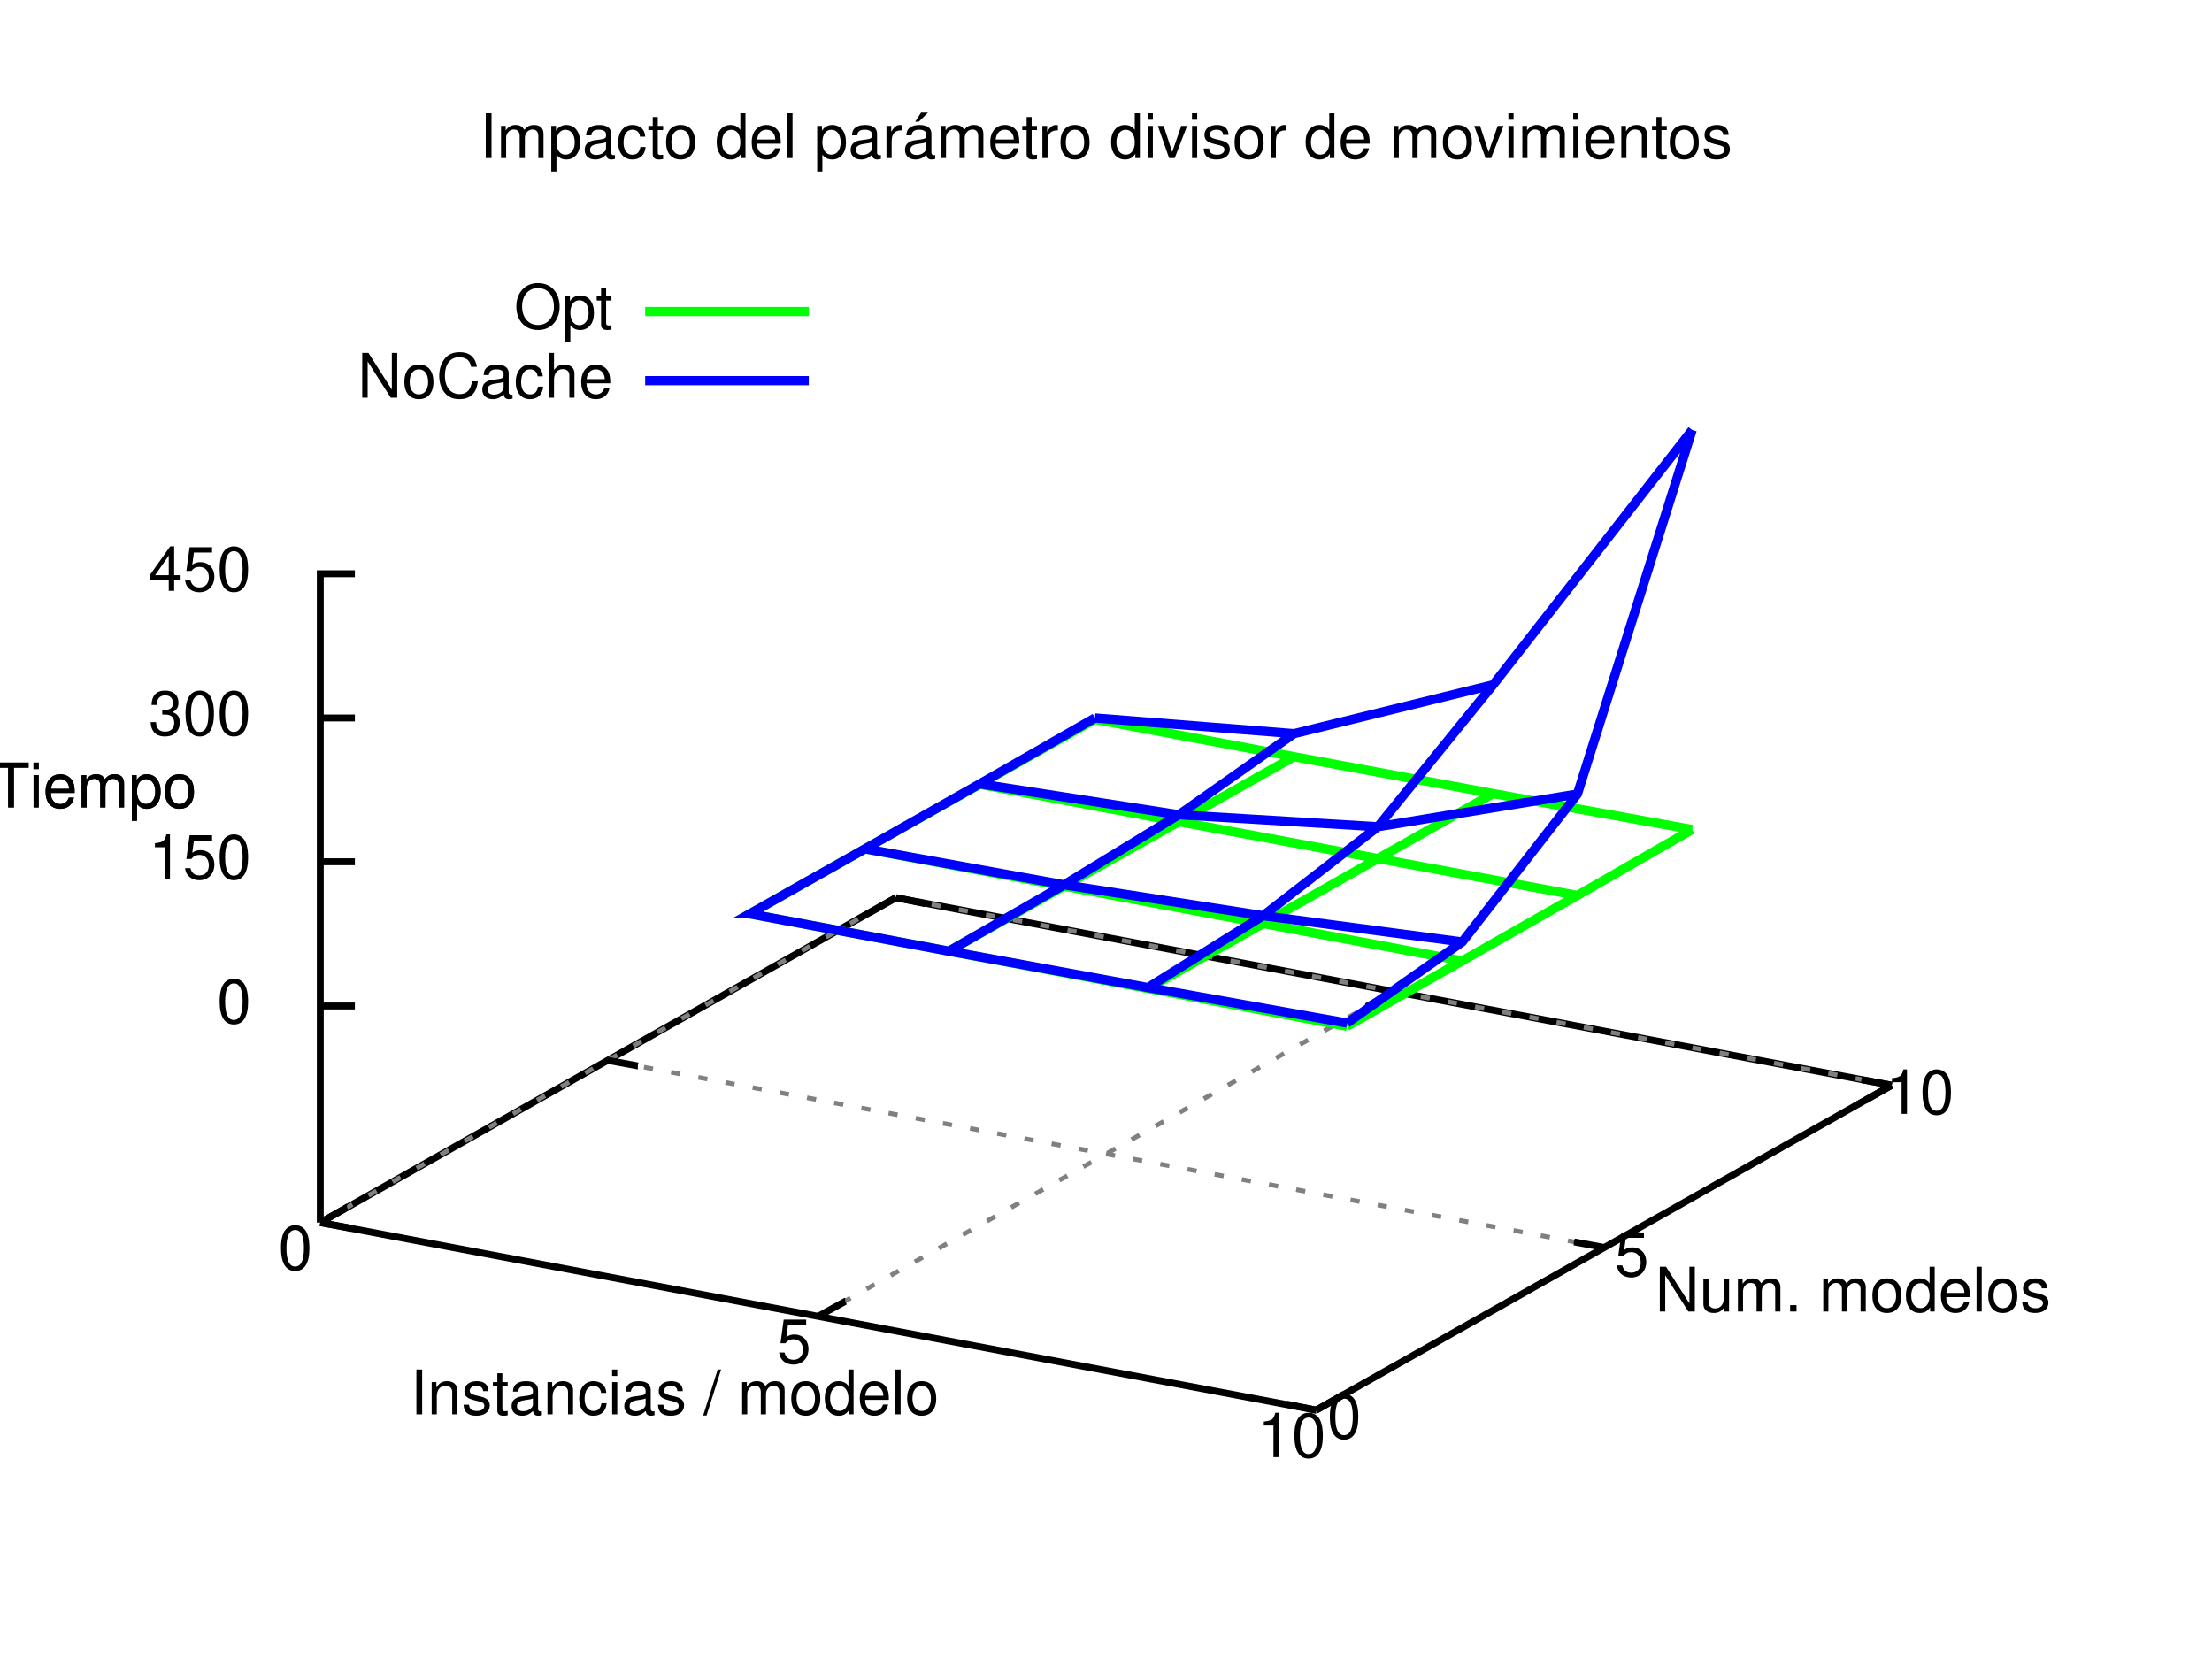
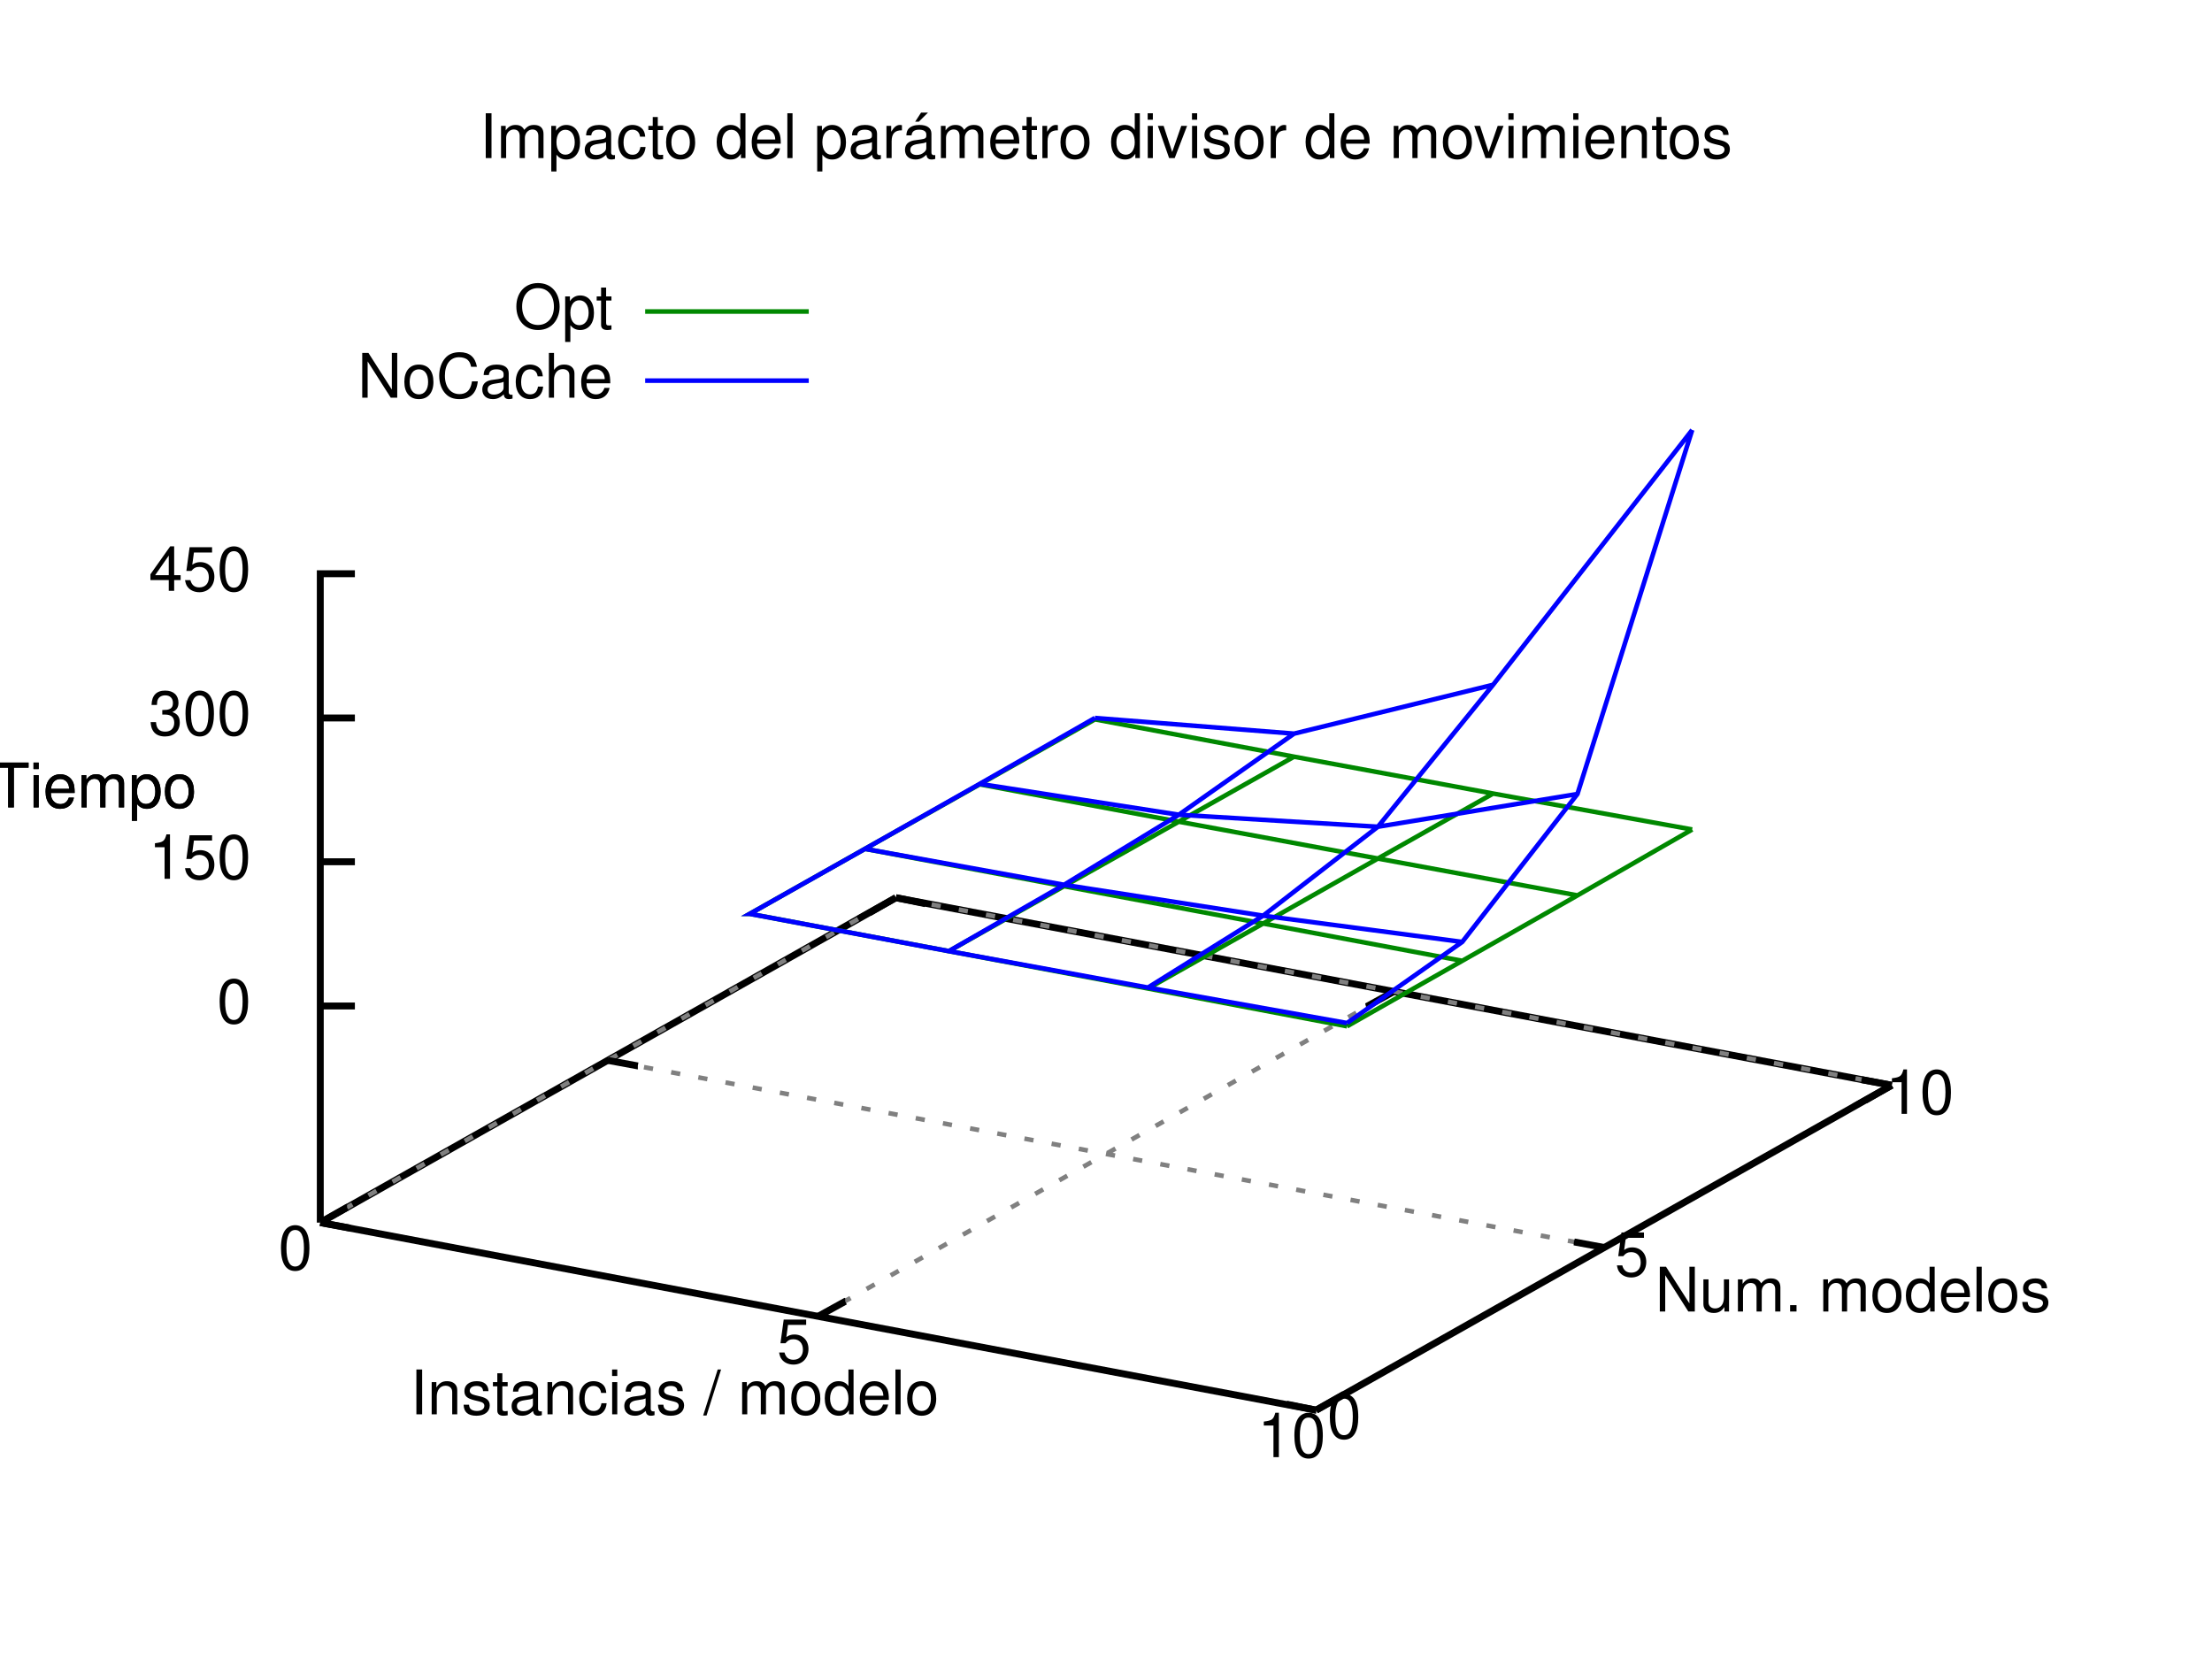
<svg xmlns="http://www.w3.org/2000/svg" xmlns:xlink="http://www.w3.org/1999/xlink" width="480" height="360" viewBox="0 0 480 360">
  <g id="gnuplot_canvas">
    <rect x="0" y="0" width="480" height="360" fill="none" />
    <defs>
      <circle id="gpDot" r="0.5" stroke-width="0.5" />
      <path id="gpPt0" stroke-width="0.267" stroke="currentColor" d="M-1,0 h2 M0,-1 v2" />
      <path id="gpPt1" stroke-width="0.267" stroke="currentColor" d="M-1,-1 L1,1 M1,-1 L-1,1" />
      <path id="gpPt2" stroke-width="0.267" stroke="currentColor" d="M-1,0 L1,0 M0,-1 L0,1 M-1,-1 L1,1 M-1,1 L1,-1" />
      <rect id="gpPt3" stroke-width="0.267" stroke="currentColor" x="-1" y="-1" width="2" height="2" />
      <rect id="gpPt4" stroke-width="0.267" stroke="currentColor" fill="currentColor" x="-1" y="-1" width="2" height="2" />
      <circle id="gpPt5" stroke-width="0.267" stroke="currentColor" cx="0" cy="0" r="1" />
      <use xlink:href="#gpPt5" id="gpPt6" fill="currentColor" stroke="none" />
      <path id="gpPt7" stroke-width="0.267" stroke="currentColor" d="M0,-1.33 L-1.33,0.67 L1.33,0.67 z" />
      <use xlink:href="#gpPt7" id="gpPt8" fill="currentColor" stroke="none" />
      <use xlink:href="#gpPt7" id="gpPt9" stroke="currentColor" transform="rotate(180)" />
      <use xlink:href="#gpPt9" id="gpPt10" fill="currentColor" stroke="none" />
      <use xlink:href="#gpPt3" id="gpPt11" stroke="currentColor" transform="rotate(45)" />
      <use xlink:href="#gpPt11" id="gpPt12" fill="currentColor" stroke="none" />
    </defs>
    <g style="fill:none; color:white; stroke:currentColor; stroke-width:1.50; stroke-linecap:butt; stroke-linejoin:miter">
</g>
    <g style="fill:none; color:black; stroke:currentColor; stroke-width:1.50; stroke-linecap:butt; stroke-linejoin:miter">
      <path stroke="black" d="M69.5,265.3 L194.4,194.8 M410.5,235.5 L194.4,194.8 M69.5,265.3 L69.5,124.5  h0.01" />
    </g>
    <g style="fill:none; color:black; stroke:black; stroke-width:1.00; stroke-linecap:butt; stroke-linejoin:miter">
</g>
    <g style="fill:none; color:gray; stroke:currentColor; stroke-width:1.00; stroke-linecap:butt; stroke-linejoin:miter">
      <path stroke="gray" stroke-dasharray=" 2,4" class="gridline" d="M69.5,265.3 L194.4,194.8  h0.01" />
    </g>
    <g style="fill:none; color:gray; stroke:gray; stroke-width:1.50; stroke-linecap:butt; stroke-linejoin:miter">
</g>
    <g style="fill:none; color:black; stroke:currentColor; stroke-width:1.50; stroke-linecap:butt; stroke-linejoin:miter">
      <path stroke="black" d="M69.5,265.3 L75.3,262.0  h0.01" />
      <g transform="translate(64.1,275.5)" style="stroke:none; fill:black; font-family:Verdana, Helvetica, Arial, sans-serif; font-size:10.00pt; text-anchor:middle">
        <text> 0</text>
      </g>
      <path stroke="black" d="M194.4,194.8 L188.6,198.1  h0.01" />
    </g>
    <g style="fill:none; color:black; stroke:black; stroke-width:1.00; stroke-linecap:butt; stroke-linejoin:miter">
</g>
    <g style="fill:none; color:gray; stroke:currentColor; stroke-width:1.00; stroke-linecap:butt; stroke-linejoin:miter">
      <path stroke="gray" stroke-dasharray=" 2,4" class="gridline" d="M177.6,285.6 L302.4,215.2  h0.01" />
    </g>
    <g style="fill:none; color:gray; stroke:gray; stroke-width:1.50; stroke-linecap:butt; stroke-linejoin:miter">
</g>
    <g style="fill:none; color:black; stroke:currentColor; stroke-width:1.50; stroke-linecap:butt; stroke-linejoin:miter">
      <path stroke="black" d="M177.6,285.6 L183.4,282.4  h0.01" />
      <g transform="translate(172.3,295.8)" style="stroke:none; fill:black; font-family:Verdana, Helvetica, Arial, sans-serif; font-size:10.00pt; text-anchor:middle">
        <text> 5</text>
      </g>
      <path stroke="black" d="M302.4,215.2 L296.6,218.4  h0.01" />
    </g>
    <g style="fill:none; color:black; stroke:black; stroke-width:1.00; stroke-linecap:butt; stroke-linejoin:miter">
</g>
    <g style="fill:none; color:gray; stroke:currentColor; stroke-width:1.00; stroke-linecap:butt; stroke-linejoin:miter">
      <path stroke="gray" stroke-dasharray=" 2,4" class="gridline" d="M285.6,306.0 L410.5,235.5  h0.01" />
    </g>
    <g style="fill:none; color:gray; stroke:gray; stroke-width:1.50; stroke-linecap:butt; stroke-linejoin:miter">
</g>
    <g style="fill:none; color:black; stroke:currentColor; stroke-width:1.50; stroke-linecap:butt; stroke-linejoin:miter">
      <path stroke="black" d="M285.6,306.0 L291.4,302.7  h0.01" />
      <g transform="translate(280.3,316.2)" style="stroke:none; fill:black; font-family:Verdana, Helvetica, Arial, sans-serif; font-size:10.00pt; text-anchor:middle">
        <text> 10</text>
      </g>
      <path stroke="black" d="M410.5,235.5 L404.7,238.8  h0.01" />
    </g>
    <g style="fill:none; color:black; stroke:black; stroke-width:1.00; stroke-linecap:butt; stroke-linejoin:miter">
</g>
    <g style="fill:none; color:gray; stroke:currentColor; stroke-width:1.00; stroke-linecap:butt; stroke-linejoin:miter">
      <path stroke="gray" stroke-dasharray=" 2,4" class="gridline" d="M285.6,306.0 L69.5,265.3  h0.01" />
    </g>
    <g style="fill:none; color:gray; stroke:gray; stroke-width:1.50; stroke-linecap:butt; stroke-linejoin:miter">
</g>
    <g style="fill:none; color:black; stroke:currentColor; stroke-width:1.50; stroke-linecap:butt; stroke-linejoin:miter">
      <path stroke="black" d="M285.6,306.0 L279.2,304.7  h0.01" />
      <g transform="translate(291.7,312.1)" style="stroke:none; fill:black; font-family:Verdana, Helvetica, Arial, sans-serif; font-size:10.00pt; text-anchor:middle">
        <text> 0</text>
      </g>
      <path stroke="black" d="M69.5,265.3 L76.0,266.5  h0.01" />
    </g>
    <g style="fill:none; color:black; stroke:black; stroke-width:1.00; stroke-linecap:butt; stroke-linejoin:miter">
</g>
    <g style="fill:none; color:gray; stroke:currentColor; stroke-width:1.00; stroke-linecap:butt; stroke-linejoin:miter">
      <path stroke="gray" stroke-dasharray=" 2,4" class="gridline" d="M348.1,270.7 L131.9,230.1  h0.01" />
    </g>
    <g style="fill:none; color:gray; stroke:gray; stroke-width:1.50; stroke-linecap:butt; stroke-linejoin:miter">
</g>
    <g style="fill:none; color:black; stroke:currentColor; stroke-width:1.50; stroke-linecap:butt; stroke-linejoin:miter">
      <path stroke="black" d="M348.1,270.7 L341.6,269.5  h0.01" />
      <g transform="translate(354.1,276.9)" style="stroke:none; fill:black; font-family:Verdana, Helvetica, Arial, sans-serif; font-size:10.00pt; text-anchor:middle">
        <text> 5</text>
      </g>
      <path stroke="black" d="M131.9,230.1 L138.4,231.3  h0.01" />
    </g>
    <g style="fill:none; color:black; stroke:black; stroke-width:1.00; stroke-linecap:butt; stroke-linejoin:miter">
</g>
    <g style="fill:none; color:gray; stroke:currentColor; stroke-width:1.00; stroke-linecap:butt; stroke-linejoin:miter">
      <path stroke="gray" stroke-dasharray=" 2,4" class="gridline" d="M410.5,235.5 L194.4,194.8  h0.01" />
    </g>
    <g style="fill:none; color:gray; stroke:gray; stroke-width:1.50; stroke-linecap:butt; stroke-linejoin:miter">
</g>
    <g style="fill:none; color:black; stroke:currentColor; stroke-width:1.50; stroke-linecap:butt; stroke-linejoin:miter">
      <path stroke="black" d="M410.5,235.5 L404.0,234.3  h0.01" />
      <g transform="translate(416.6,241.7)" style="stroke:none; fill:black; font-family:Verdana, Helvetica, Arial, sans-serif; font-size:10.00pt; text-anchor:middle">
        <text> 10</text>
      </g>
      <path stroke="black" d="M194.4,194.8 L200.8,196.1 M69.5,218.3 L77.0,218.3  h0.01" />
      <g transform="translate(54.5,222.0)" style="stroke:none; fill:black; font-family:Verdana, Helvetica, Arial, sans-serif; font-size:10.00pt; text-anchor:end">
        <text> 0</text>
      </g>
      <path stroke="black" d="M69.5,187.0 L77.0,187.0  h0.01" />
      <g transform="translate(54.5,190.7)" style="stroke:none; fill:black; font-family:Verdana, Helvetica, Arial, sans-serif; font-size:10.00pt; text-anchor:end">
        <text> 150</text>
      </g>
      <path stroke="black" d="M69.5,155.8 L77.0,155.8  h0.01" />
      <g transform="translate(54.5,159.5)" style="stroke:none; fill:black; font-family:Verdana, Helvetica, Arial, sans-serif; font-size:10.00pt; text-anchor:end">
        <text> 300</text>
      </g>
      <path stroke="black" d="M69.5,124.5 L77.0,124.5  h0.01" />
      <g transform="translate(54.5,128.2)" style="stroke:none; fill:black; font-family:Verdana, Helvetica, Arial, sans-serif; font-size:10.00pt; text-anchor:end">
        <text> 450</text>
      </g>
      <g transform="translate(20.5,175.2)" style="stroke:none; fill:black; font-family:Verdana, Helvetica, Arial, sans-serif; font-size:10.00pt; text-anchor:middle">
        <text>Tiempo</text>
      </g>
      <g transform="translate(240.0,34.3)" style="stroke:none; fill:black; font-family:Verdana, Helvetica, Arial, sans-serif; font-size:10.00pt; text-anchor:middle">
        <text>Impacto del parámetro divisor de movimientos</text>
      </g>
    </g>
    <g id="gnuplot_plot_1">
      <g transform="translate(133.0,71.3)" style="stroke:none; fill:black; font-family:Verdana, Helvetica, Arial, sans-serif; font-size:10.00pt; text-anchor:end">
        <text>Opt</text>
      </g>
-       <g style="fill:none; color:white; stroke:black; stroke-width:2.00; stroke-linecap:butt; stroke-linejoin:miter">
+       <g style="fill:none; color:white; stroke:black; stroke-width:1.00; stroke-linecap:butt; stroke-linejoin:miter">
</g>
-       <g style="fill:none; color:red; stroke:currentColor; stroke-width:2.00; stroke-linecap:butt; stroke-linejoin:miter">
-         <path stroke="rgb(  0, 255,   0)" d="M140.0,67.6 L175.5,67.6 M237.6,156.1 L280.8,164.2 L324.0,172.2 L367.2,180.0 M212.6,170.2 L255.8,178.3    L299.0,186.3 L342.3,194.3 M187.7,184.2 L230.9,192.3 L274.1,200.4 L317.3,208.5 M162.7,198.3 L205.9,206.4    L249.1,214.5 L292.3,222.7 M367.2,180.0 L342.3,194.3 L317.3,208.5 L292.3,222.7 M324.0,172.2 L299.0,186.3    L274.1,200.4 L249.1,214.5 M280.8,164.2 L255.8,178.3 L230.9,192.3 L205.9,206.4 M237.6,156.1 L212.6,170.2    L187.7,184.2 L162.7,198.3  h0.01" />
+       <g style="fill:none; color:red; stroke:currentColor; stroke-width:1.00; stroke-linecap:butt; stroke-linejoin:miter">
+         <path stroke="rgb(  0, 136,   0)" d="M140.0,67.6 L175.5,67.6 M237.6,156.1 L280.8,164.2 L324.0,172.2 L367.2,180.0 M212.6,170.2 L255.8,178.3    L299.0,186.3 L342.3,194.3 M187.7,184.2 L230.9,192.3 L274.1,200.4 L317.3,208.5 M162.7,198.3 L205.9,206.4    L249.1,214.5 L292.3,222.7 M367.2,180.0 L342.3,194.3 L317.3,208.5 L292.3,222.7 M324.0,172.2 L299.0,186.3    L274.1,200.4 L249.1,214.5 M280.8,164.2 L255.8,178.3 L230.9,192.3 L205.9,206.4 M237.6,156.1 L212.6,170.2    L187.7,184.2 L162.7,198.3  h0.01" />
      </g>
    </g>
    <g id="gnuplot_plot_2">
      <g transform="translate(133.0,86.3)" style="stroke:none; fill:black; font-family:Verdana, Helvetica, Arial, sans-serif; font-size:10.00pt; text-anchor:end">
        <text>NoCache</text>
      </g>
-       <g style="fill:none; color:red; stroke:currentColor; stroke-width:2.00; stroke-linecap:butt; stroke-linejoin:miter">
+       <g style="fill:none; color:red; stroke:currentColor; stroke-width:1.00; stroke-linecap:butt; stroke-linejoin:miter">
        <path stroke="rgb(  0,   0, 255)" d="M140.0,82.6 L175.5,82.6 M237.6,155.8 L280.8,159.2 L324.0,148.6 L367.2,93.3 M212.6,170.1 L255.8,176.8    L299.0,179.4 L342.3,172.3 M187.7,184.2 L230.9,192.0 L274.1,198.7 L317.3,204.4 M162.7,198.3 L205.9,206.4    L249.1,214.3 L292.3,222.0 M367.2,93.3 L342.3,172.3 L317.3,204.4 L292.3,222.0 M324.0,148.6 L299.0,179.4    L274.1,198.7 L249.1,214.3 M280.8,159.2 L255.8,176.8 L230.9,192.0 L205.9,206.4 M237.6,155.8 L212.6,170.1    L187.7,184.2 L162.7,198.3  h0.01" />
      </g>
    </g>
    <g style="fill:none; color:white; stroke:rgb(  0,   0, 255); stroke-width:1.50; stroke-linecap:butt; stroke-linejoin:miter">
</g>
    <g style="fill:none; color:black; stroke:currentColor; stroke-width:1.50; stroke-linecap:butt; stroke-linejoin:miter">
      <path stroke="black" d="M410.5,235.5 L285.6,306.0 M69.5,265.3 L285.6,306.0  h0.01" />
      <g transform="translate(146.4,306.9)" style="stroke:none; fill:black; font-family:Verdana, Helvetica, Arial, sans-serif; font-size:10.00pt; text-anchor:middle">
        <text>Instancias / modelo</text>
      </g>
      <g transform="translate(402.1,284.6)" style="stroke:none; fill:black; font-family:Verdana, Helvetica, Arial, sans-serif; font-size:10.00pt; text-anchor:middle">
        <text>Num. modelos</text>
      </g>
      <g transform="translate(20.5,175.2)" style="stroke:none; fill:black; font-family:Verdana, Helvetica, Arial, sans-serif; font-size:10.00pt; text-anchor:middle">
        <text>Tiempo</text>
      </g>
    </g>
  </g>
</svg>
